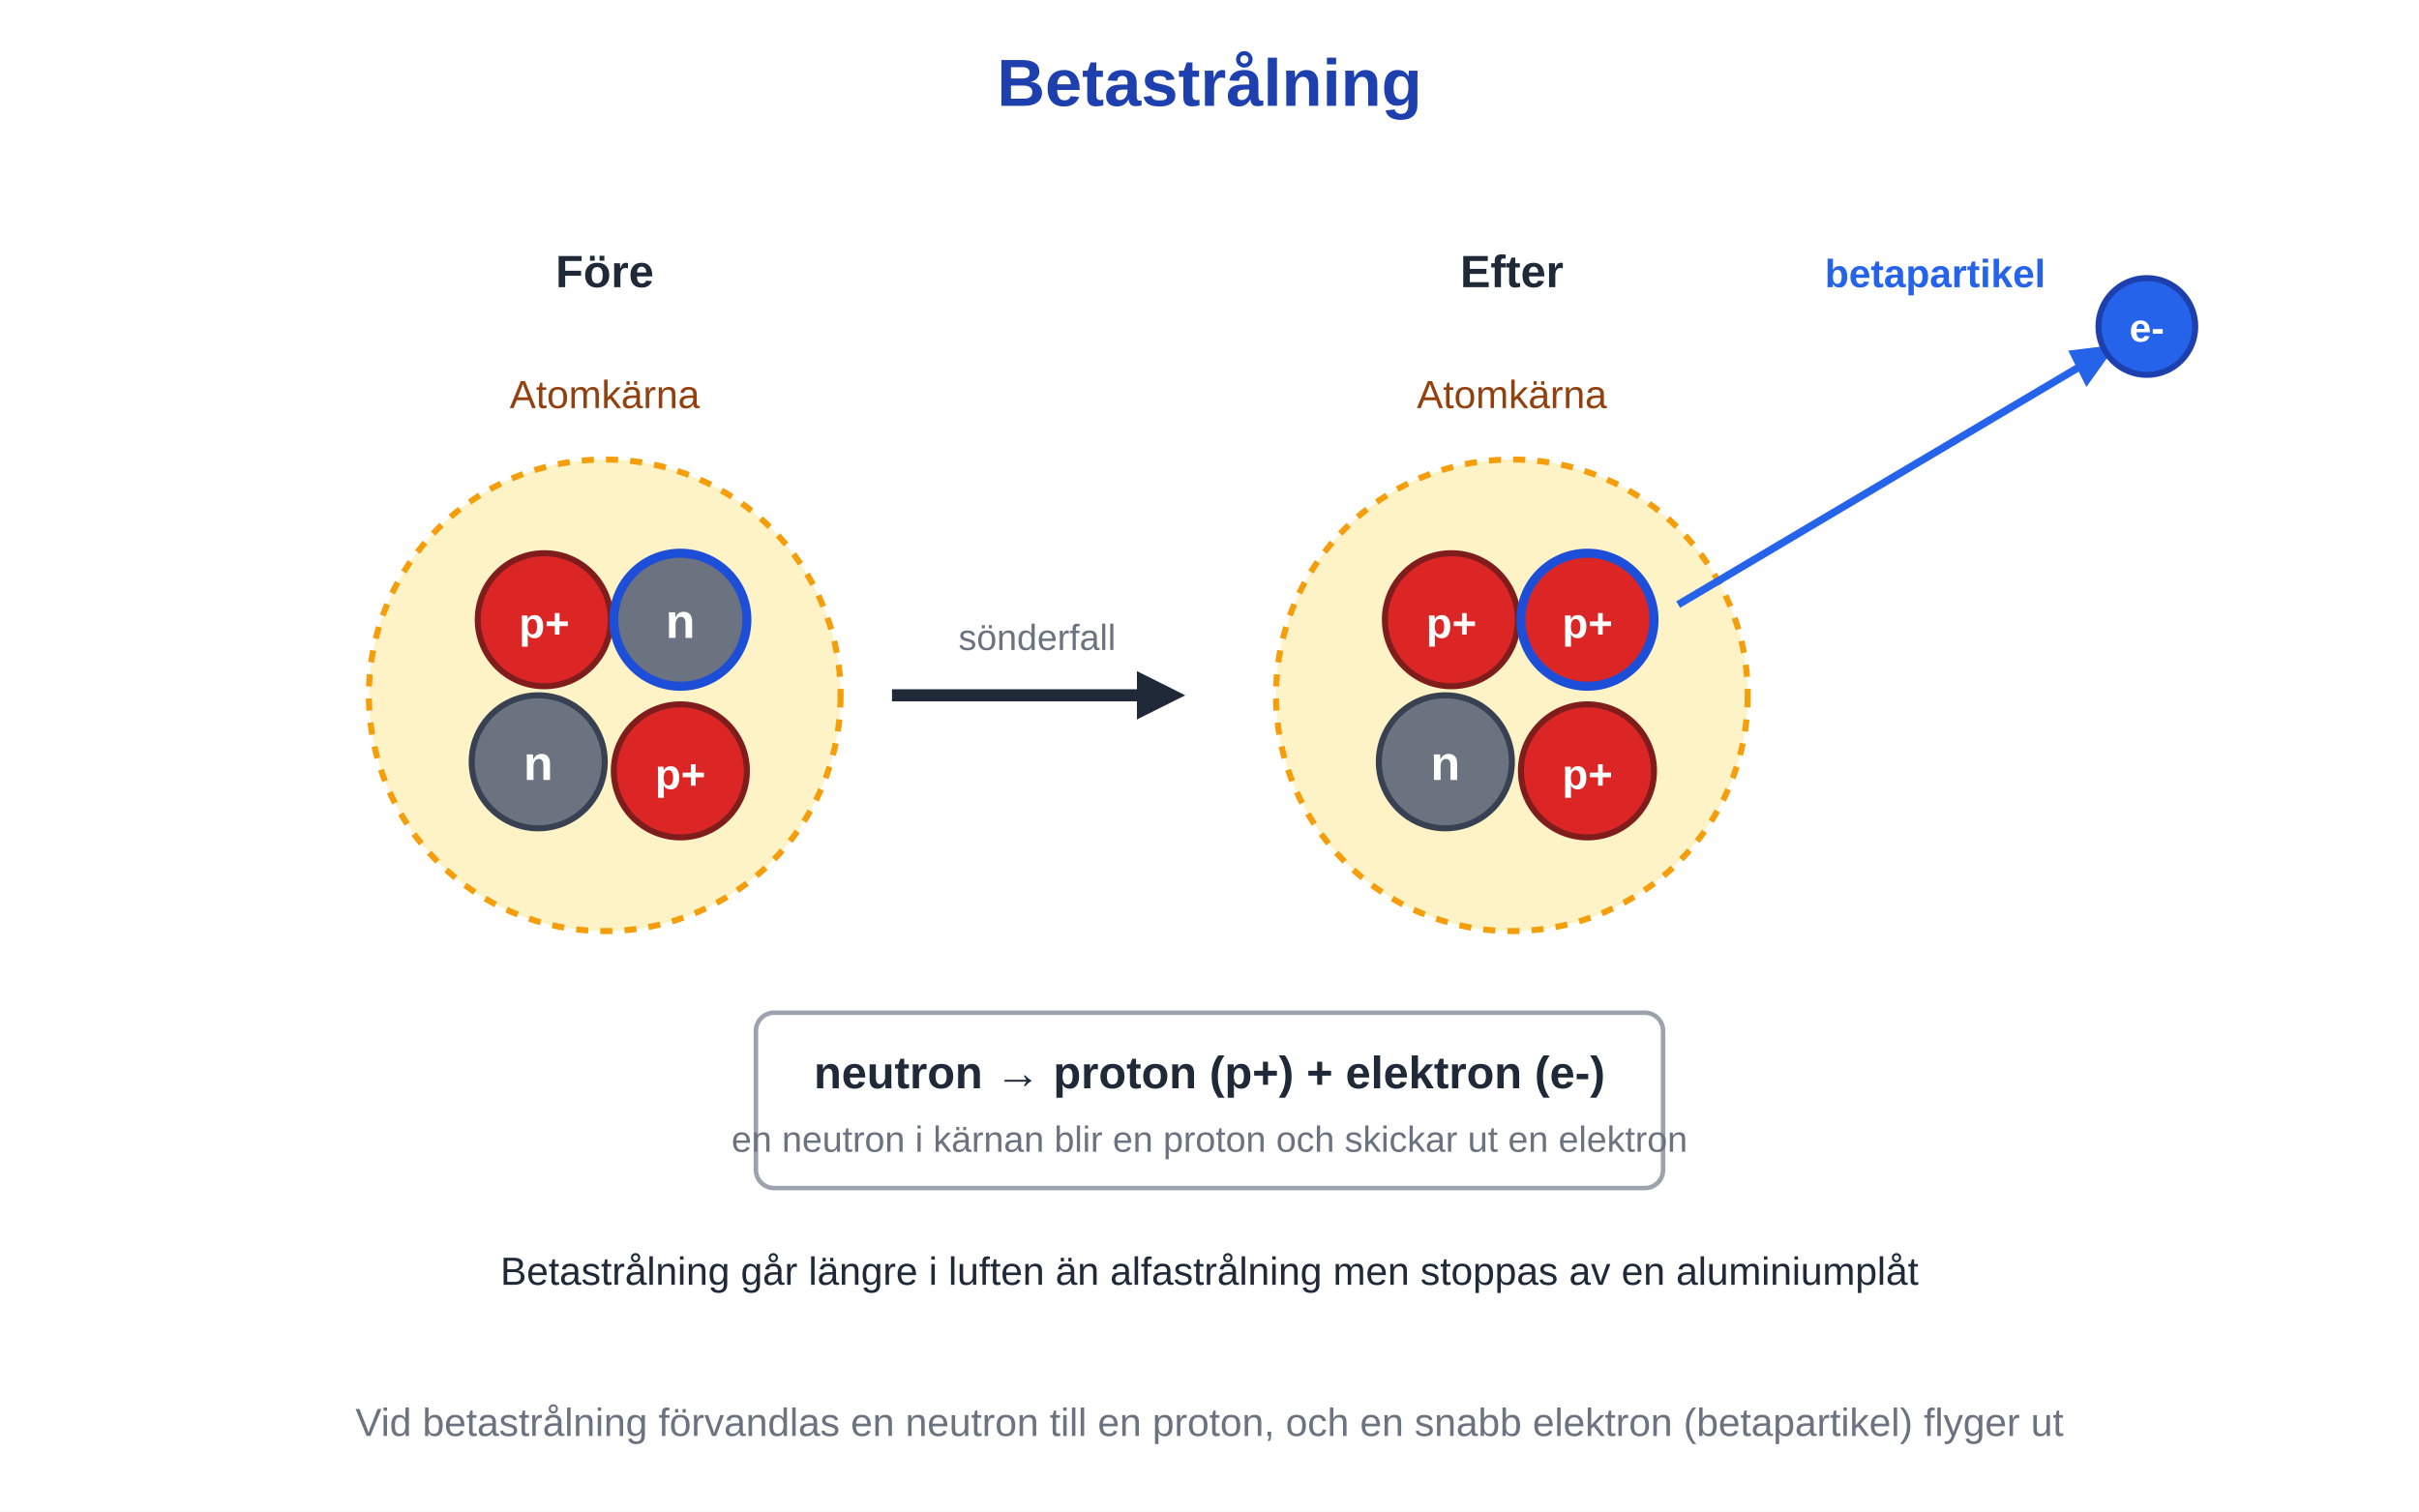
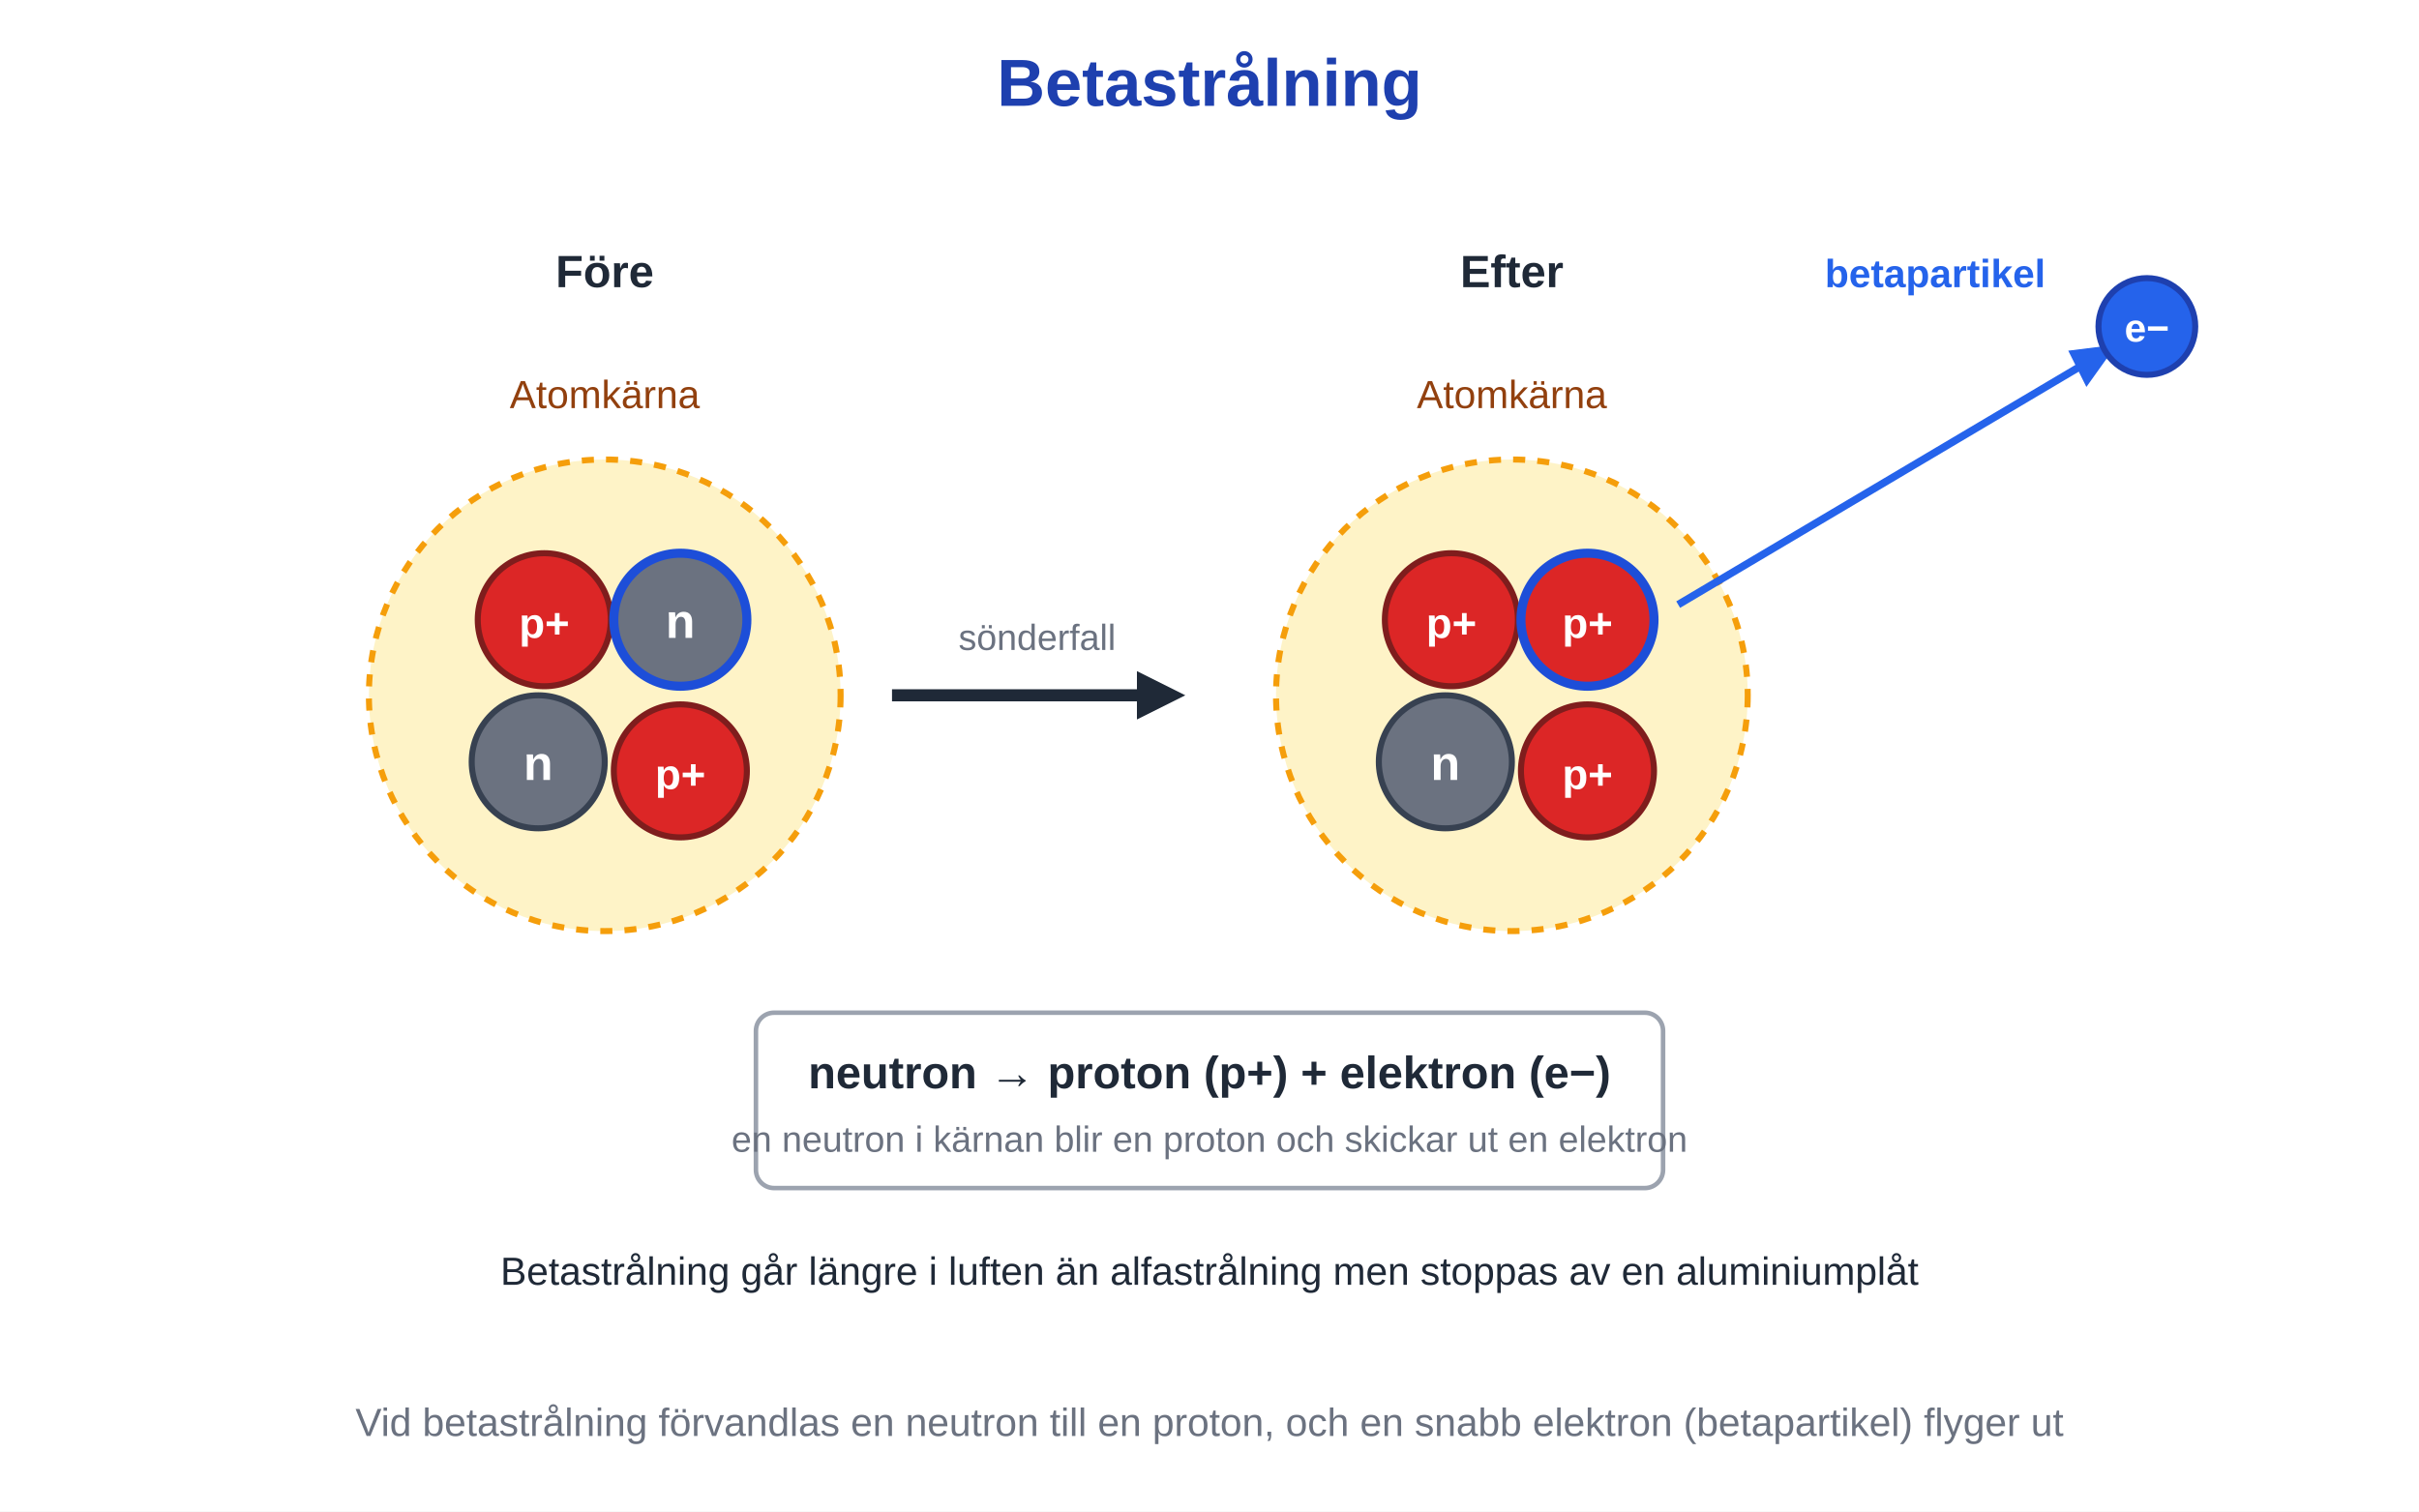
<svg xmlns="http://www.w3.org/2000/svg" viewBox="0 0 800 500" width="800" height="500">
  <rect width="800" height="500" fill="white" />
  <text x="400" y="35" font-family="Arial,sans-serif" font-size="22" fill="#1e40af" text-anchor="middle" font-weight="bold">Betastrålning</text>
  <text x="200" y="95" font-family="Arial,sans-serif" font-size="15" fill="#1f2937" text-anchor="middle" font-weight="bold">Före</text>
  <circle cx="200" cy="230" r="78" fill="#fef3c7" stroke="#f59e0b" stroke-width="2" stroke-dasharray="4,4" />
  <text x="200" y="135" font-family="Arial,sans-serif" font-size="13" fill="#92400e" text-anchor="middle">Atomkärna</text>
  <circle cx="180" cy="205" r="22" fill="#dc2626" stroke="#7f1d1d" stroke-width="2" />
  <text x="180" y="211" font-family="Arial,sans-serif" font-size="14" fill="white" text-anchor="middle" font-weight="bold">p+</text>
  <circle cx="225" cy="255" r="22" fill="#dc2626" stroke="#7f1d1d" stroke-width="2" />
  <text x="225" y="261" font-family="Arial,sans-serif" font-size="14" fill="white" text-anchor="middle" font-weight="bold">p+</text>
  <circle cx="225" cy="205" r="22" fill="#6b7280" stroke="#1d4ed8" stroke-width="3" />
  <text x="225" y="211" font-family="Arial,sans-serif" font-size="16" fill="white" text-anchor="middle" font-weight="bold">n</text>
  <circle cx="178" cy="252" r="22" fill="#6b7280" stroke="#374151" stroke-width="2" />
  <text x="178" y="258" font-family="Arial,sans-serif" font-size="16" fill="white" text-anchor="middle" font-weight="bold">n</text>
  <line x1="295" y1="230" x2="378" y2="230" stroke="#1f2937" stroke-width="4" />
  <polygon points="392,230 376,222 376,238" fill="#1f2937" />
  <text x="343" y="215" font-family="Arial,sans-serif" font-size="12" fill="#6b7280" text-anchor="middle">sönderfall</text>
  <text x="500" y="95" font-family="Arial,sans-serif" font-size="15" fill="#1f2937" text-anchor="middle" font-weight="bold">Efter</text>
  <circle cx="500" cy="230" r="78" fill="#fef3c7" stroke="#f59e0b" stroke-width="2" stroke-dasharray="4,4" />
  <text x="500" y="135" font-family="Arial,sans-serif" font-size="13" fill="#92400e" text-anchor="middle">Atomkärna</text>
  <circle cx="480" cy="205" r="22" fill="#dc2626" stroke="#7f1d1d" stroke-width="2" />
  <text x="480" y="211" font-family="Arial,sans-serif" font-size="14" fill="white" text-anchor="middle" font-weight="bold">p+</text>
  <circle cx="525" cy="255" r="22" fill="#dc2626" stroke="#7f1d1d" stroke-width="2" />
  <text x="525" y="261" font-family="Arial,sans-serif" font-size="14" fill="white" text-anchor="middle" font-weight="bold">p+</text>
  <circle cx="525" cy="205" r="22" fill="#dc2626" stroke="#1d4ed8" stroke-width="3" />
  <text x="525" y="211" font-family="Arial,sans-serif" font-size="14" fill="white" text-anchor="middle" font-weight="bold">p+</text>
  <circle cx="478" cy="252" r="22" fill="#6b7280" stroke="#374151" stroke-width="2" />
  <text x="478" y="258" font-family="Arial,sans-serif" font-size="16" fill="white" text-anchor="middle" font-weight="bold">n</text>
  <line x1="555" y1="200" x2="690" y2="120" stroke="#2563eb" stroke-width="2.5" />
  <polygon points="700,114 684,116 690,128" fill="#2563eb" />
  <circle cx="710" cy="108" r="16" fill="#2563eb" stroke="#1e40af" stroke-width="2" />
-   <text x="710" y="113" font-family="Arial,sans-serif" font-size="13" fill="white" text-anchor="middle" font-weight="bold">e-</text>
+   <text x="710" y="113" font-family="Arial,sans-serif" font-size="13" fill="white" text-anchor="middle" font-weight="bold">e−</text>
  <text x="640" y="95" font-family="Arial,sans-serif" font-size="13" fill="#2563eb" text-anchor="middle" font-weight="bold">betapartikel</text>
  <rect x="250" y="335" width="300" height="58" fill="white" stroke="#9ca3af" stroke-width="1.5" rx="6" />
-   <text x="400" y="360" font-family="Arial,sans-serif" font-size="15" fill="#1f2937" text-anchor="middle" font-weight="bold">neutron  →  proton (p+)  +  elektron (e-)</text>
+   <text x="400" y="360" font-family="Arial,sans-serif" font-size="15" fill="#1f2937" text-anchor="middle" font-weight="bold">neutron  →  proton (p+)  +  elektron (e−)</text>
  <text x="400" y="381" font-family="Arial,sans-serif" font-size="12" fill="#6b7280" text-anchor="middle">en neutron i kärnan blir en proton och skickar ut en elektron</text>
  <text x="400" y="425" font-family="Arial,sans-serif" font-size="13" fill="#1f2937" text-anchor="middle">Betastrålning går längre i luften än alfastrålning men stoppas av en aluminiumplåt</text>
  <text x="400" y="475" font-family="Arial,sans-serif" font-size="13" fill="#6b7280" text-anchor="middle">Vid betastrålning förvandlas en neutron till en proton, och en snabb elektron (betapartikel) flyger ut</text>
</svg>
